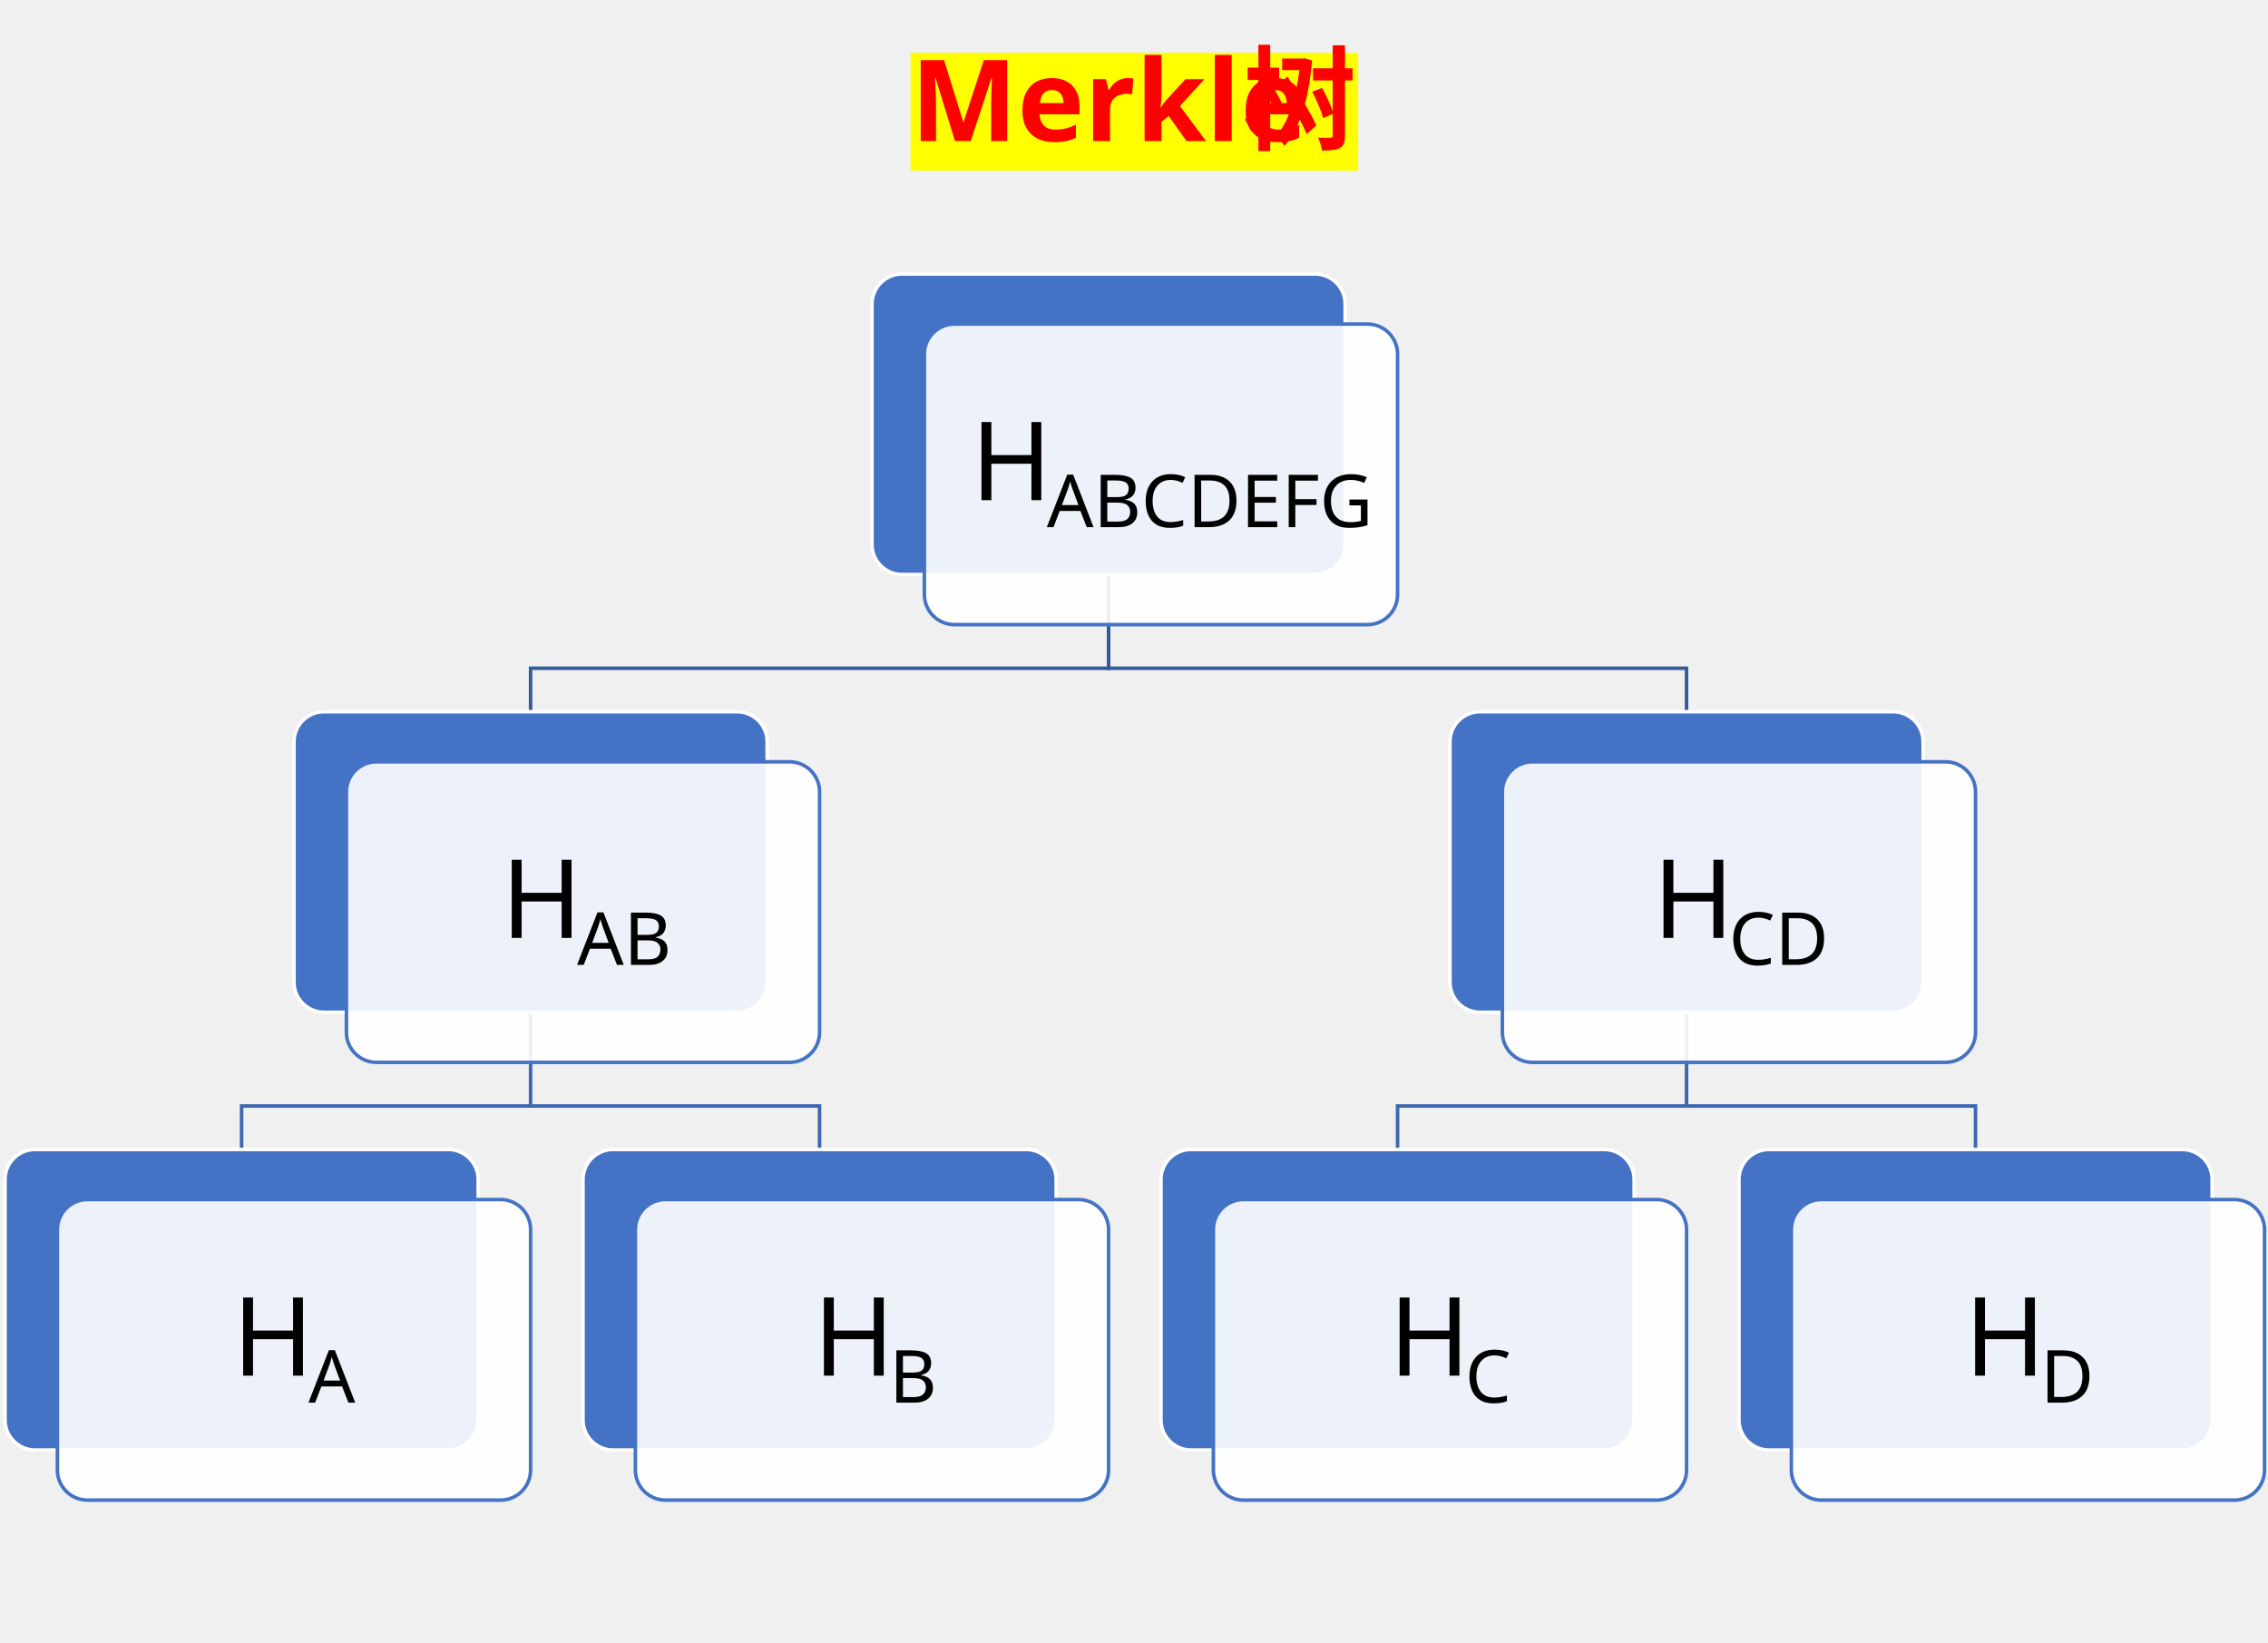
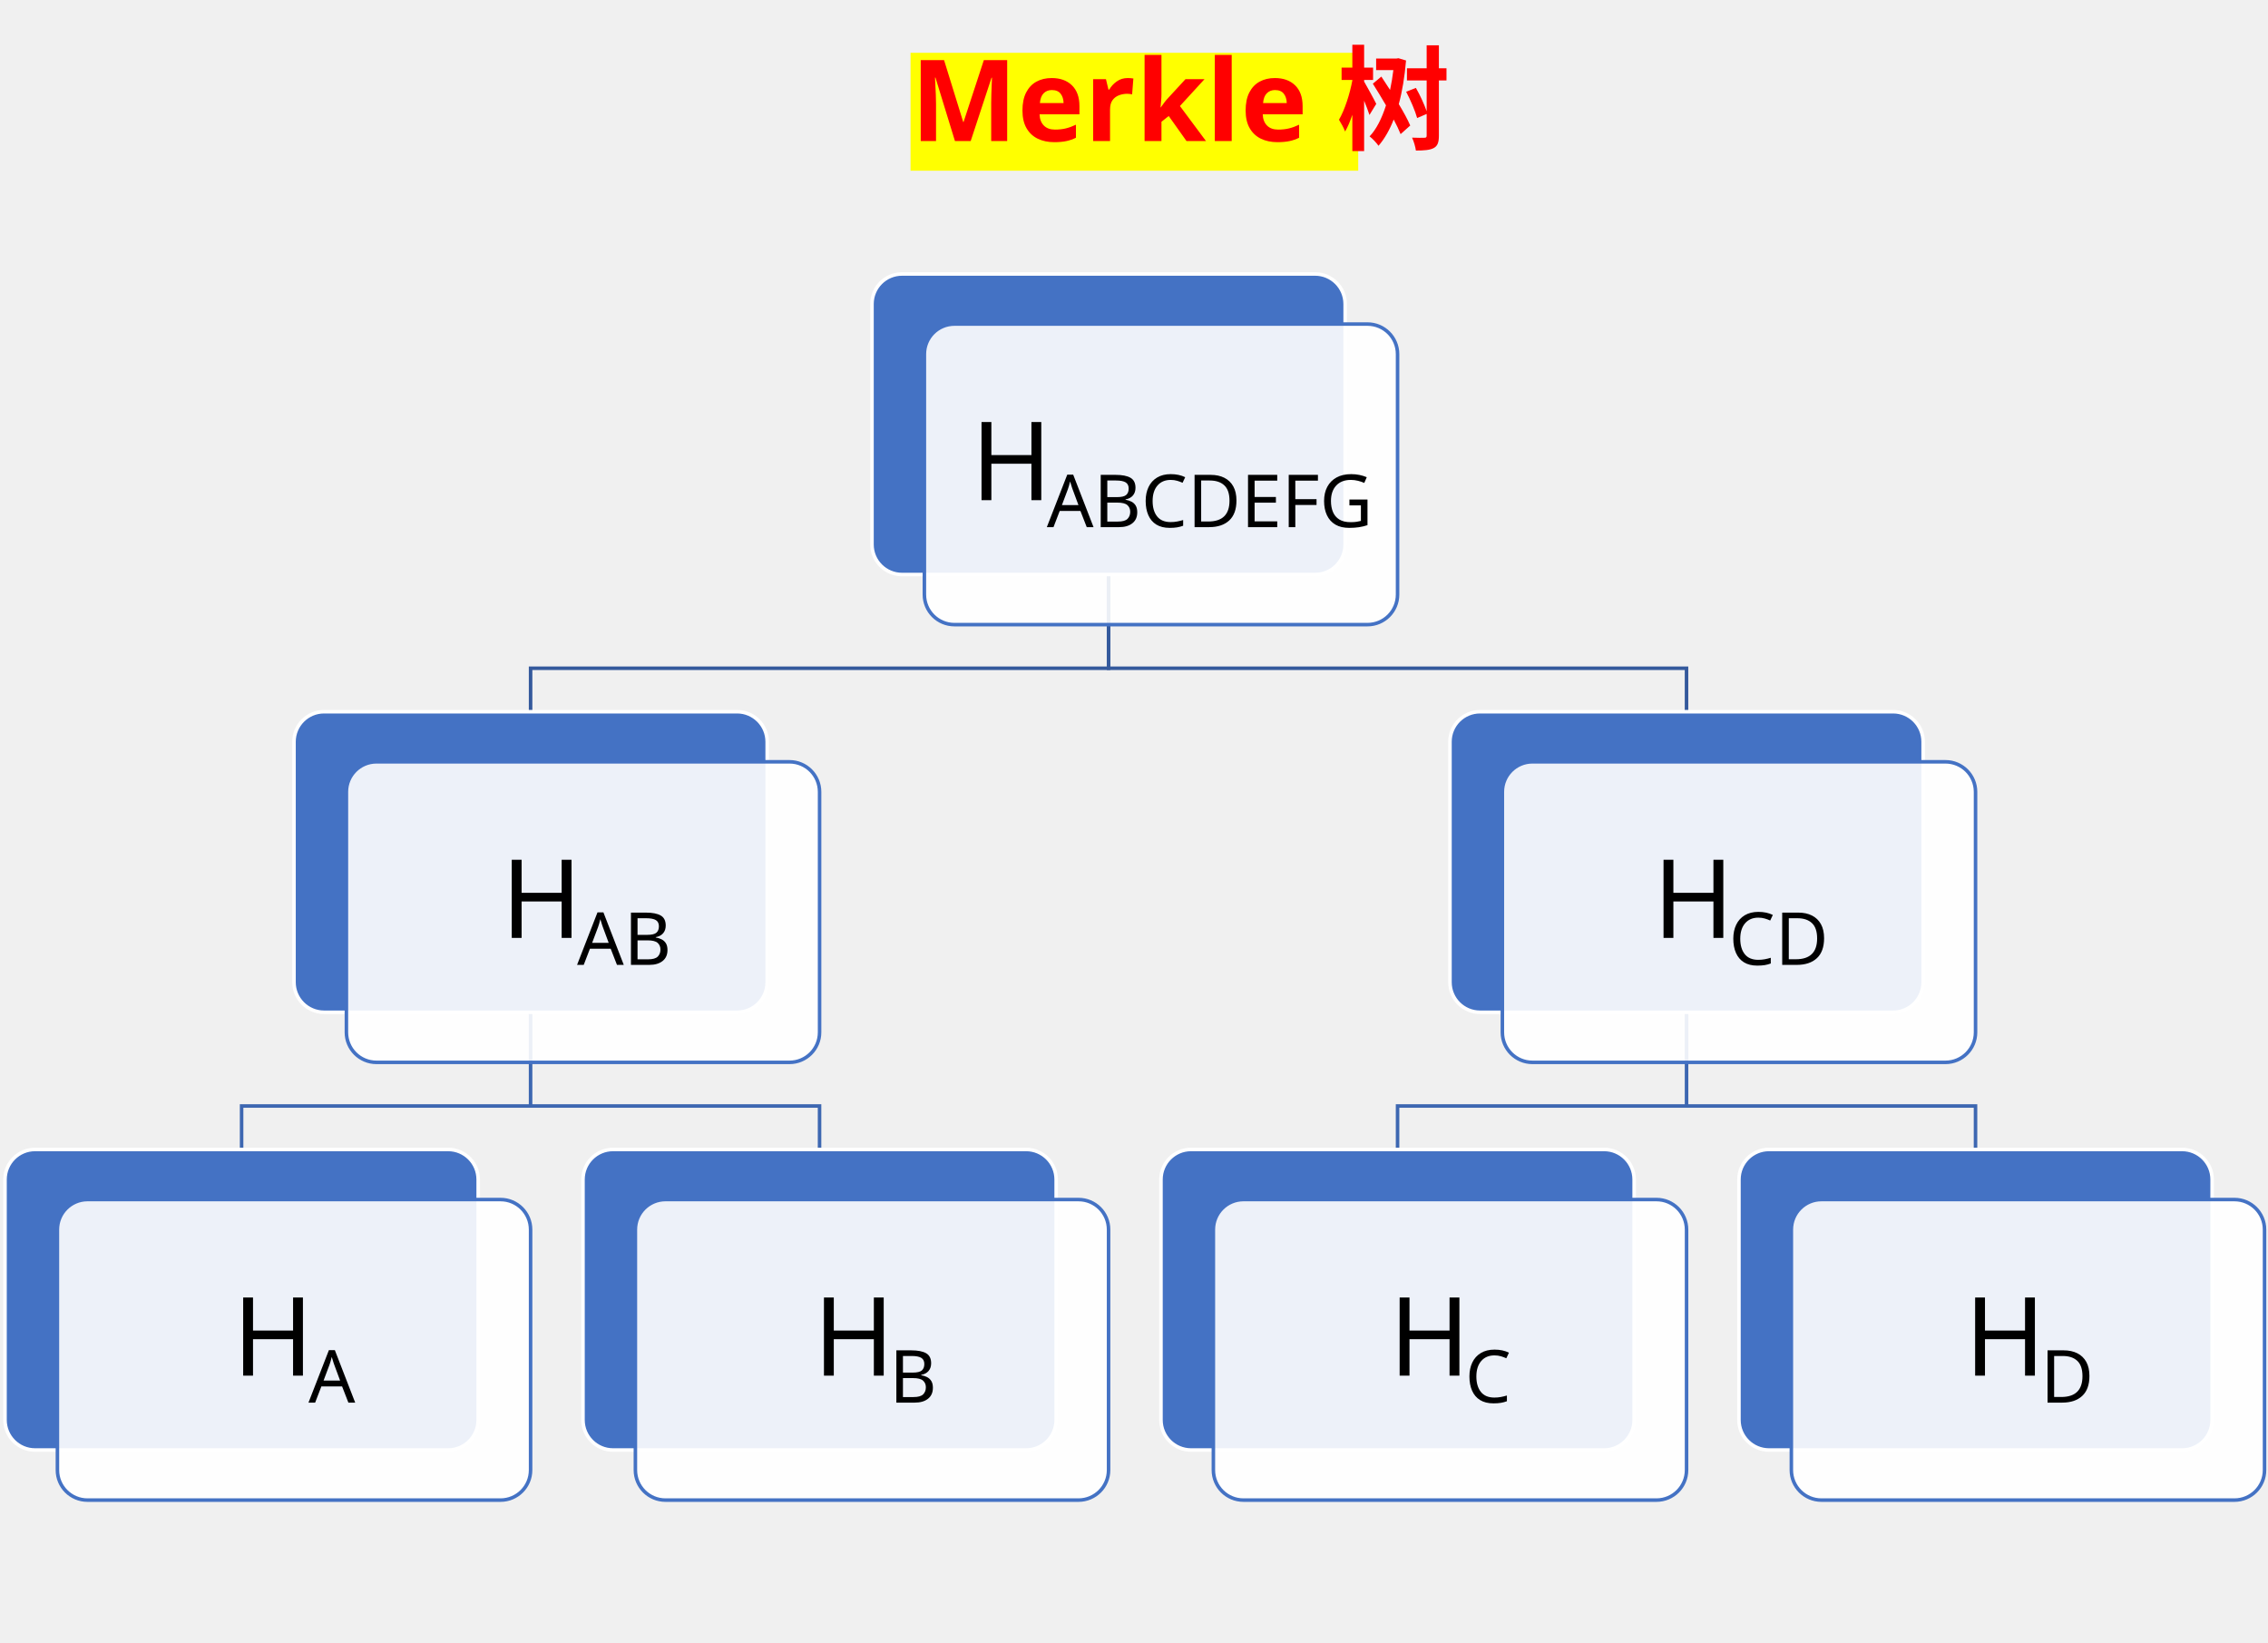
<svg xmlns="http://www.w3.org/2000/svg" xml:space="preserve" width="2943" height="2131" overflow="hidden">
  <path fill="none" stroke="#3d67b1" stroke-miterlimit="8" stroke-width="4.583" d="M2188.5 1313.5v121.61h374.97v56.84M2188.47 1313.5v121.61H1813.5v56.84" />
  <path fill="none" stroke="#34599c" stroke-miterlimit="8" stroke-width="4.583" d="M1438.5 745.5v121.611h749.95v56.839" />
  <path fill="none" stroke="#3d67b1" stroke-miterlimit="8" stroke-width="4.583" d="M688.5 1313.5v121.61h374.97v56.84M688.47 1313.5v121.61H313.5v56.84" />
  <path fill="none" stroke="#34599c" stroke-miterlimit="8" stroke-width="4.583" d="M1438.45 745.5v121.611H688.5v56.839" />
  <path fill="#4472c4" fill-rule="evenodd" stroke="#fff" stroke-miterlimit="8" stroke-width="4.583" d="M1131.5 394.5c0-21.539 17.46-39 39-39h536c21.54 0 39 17.461 39 39v312c0 21.539-17.46 39-39 39h-536c-21.54 0-39-17.461-39-39Z" />
  <path fill="#fff" fill-opacity=".902" fill-rule="evenodd" stroke="#4472c4" stroke-miterlimit="8" stroke-width="4.583" d="M1199.5 459.5c0-21.539 17.46-39 39-39h536c21.54 0 39 17.461 39 39v311.999c0 21.539-17.46 39-39 39h-536c-21.54 0-39-17.461-39-39Z" />
  <text font-family="DengXian,DengXian_MSFontService,sans-serif" font-size="142" font-weight="400" transform="translate(1259.87 649)">H</text>
  <text font-family="DengXian,DengXian_MSFontService,sans-serif" font-size="95" font-weight="400" transform="translate(1358.39 684)">ABCDEFG</text>
  <path fill="#4472c4" fill-rule="evenodd" stroke="#fff" stroke-miterlimit="8" stroke-width="4.583" d="M381.5 962.5c0-21.54 17.46-39 39-39h536c21.54 0 39 17.46 39 39v312c0 21.54-17.46 39-39 39h-536c-21.54 0-39-17.46-39-39Z" />
  <path fill="#fff" fill-opacity=".902" fill-rule="evenodd" stroke="#4472c4" stroke-miterlimit="8" stroke-width="4.583" d="M449.5 1027.5c0-21.54 17.46-39 39-39h536c21.54 0 39 17.46 39 39v312c0 21.54-17.46 39-39 39h-536c-21.54 0-39-17.46-39-39Z" />
  <text font-family="DengXian,DengXian_MSFontService,sans-serif" font-size="142" font-weight="400" transform="translate(650.29 1217)">H</text>
  <text font-family="DengXian,DengXian_MSFontService,sans-serif" font-size="95" font-weight="400" transform="translate(748.81 1252)">AB</text>
  <path fill="#4472c4" fill-rule="evenodd" stroke="#fff" stroke-miterlimit="8" stroke-width="4.583" d="M6.5 1530.5c0-21.54 17.461-39 39-39h536c21.54 0 39 17.46 39 39v312c0 21.54-17.46 39-39 39h-536c-21.539 0-39-17.46-39-39Z" />
  <path fill="#fff" fill-opacity=".902" fill-rule="evenodd" stroke="#4472c4" stroke-miterlimit="8" stroke-width="4.583" d="M74.5 1595.5c0-21.54 17.461-39 39-39h536c21.54 0 39 17.46 39 39v312c0 21.54-17.46 39-39 39h-536c-21.539 0-39-17.46-39-39Z" />
  <text font-family="DengXian,DengXian_MSFontService,sans-serif" font-size="142" font-weight="400" transform="translate(301.77 1785)">H</text>
  <text font-family="DengXian,DengXian_MSFontService,sans-serif" font-size="95" font-weight="400" transform="translate(400.29 1820)">A</text>
  <path fill="#4472c4" fill-rule="evenodd" stroke="#fff" stroke-miterlimit="8" stroke-width="4.583" d="M756.5 1530.5c0-21.54 17.46-39 39-39h536c21.54 0 39 17.46 39 39v312c0 21.54-17.46 39-39 39h-536c-21.54 0-39-17.46-39-39Z" />
  <path fill="#fff" fill-opacity=".902" fill-rule="evenodd" stroke="#4472c4" stroke-miterlimit="8" stroke-width="4.583" d="M824.5 1595.5c0-21.54 17.46-39 39-39h536c21.54 0 39 17.46 39 39v312c0 21.54-17.46 39-39 39h-536c-21.54 0-39-17.46-39-39Z" />
  <text font-family="DengXian,DengXian_MSFontService,sans-serif" font-size="142" font-weight="400" transform="translate(1055.4 1785)">H</text>
  <text font-family="DengXian,DengXian_MSFontService,sans-serif" font-size="95" font-weight="400" transform="translate(1153.92 1820)">B</text>
  <path fill="#4472c4" fill-rule="evenodd" stroke="#fff" stroke-miterlimit="8" stroke-width="4.583" d="M1881.5 962.5c0-21.54 17.46-39 39-39h536c21.54 0 39 17.46 39 39v312c0 21.54-17.46 39-39 39h-536c-21.54 0-39-17.46-39-39Z" />
  <path fill="#fff" fill-opacity=".902" fill-rule="evenodd" stroke="#4472c4" stroke-miterlimit="8" stroke-width="4.583" d="M1949.5 1027.5c0-21.54 17.46-39 39-39h536c21.54 0 39 17.46 39 39v312c0 21.54-17.46 39-39 39h-536c-21.54 0-39-17.46-39-39Z" />
  <text font-family="DengXian,DengXian_MSFontService,sans-serif" font-size="142" font-weight="400" transform="translate(2144.86 1217)">H</text>
  <text font-family="DengXian,DengXian_MSFontService,sans-serif" font-size="95" font-weight="400" transform="translate(2243.37 1252)">CD</text>
  <path fill="#4472c4" fill-rule="evenodd" stroke="#fff" stroke-miterlimit="8" stroke-width="4.583" d="M1506.5 1530.5c0-21.54 17.46-39 39-39h536c21.54 0 39 17.46 39 39v312c0 21.54-17.46 39-39 39h-536c-21.54 0-39-17.46-39-39Z" />
  <path fill="#fff" fill-opacity=".902" fill-rule="evenodd" stroke="#4472c4" stroke-miterlimit="8" stroke-width="4.583" d="M1574.5 1595.5c0-21.54 17.46-39 39-39h536c21.54 0 39 17.46 39 39v312c0 21.54-17.46 39-39 39h-536c-21.54 0-39-17.46-39-39Z" />
  <text font-family="DengXian,DengXian_MSFontService,sans-serif" font-size="142" font-weight="400" transform="translate(1802.43 1785)">H</text>
  <text font-family="DengXian,DengXian_MSFontService,sans-serif" font-size="95" font-weight="400" transform="translate(1900.95 1820)">C</text>
  <path fill="#4472c4" fill-rule="evenodd" stroke="#fff" stroke-miterlimit="8" stroke-width="4.583" d="M2256.5 1530.5c0-21.54 17.46-39 39-39h536c21.54 0 39 17.46 39 39v312c0 21.54-17.46 39-39 39h-536c-21.54 0-39-17.46-39-39Z" />
  <path fill="#fff" fill-opacity=".902" fill-rule="evenodd" stroke="#4472c4" stroke-miterlimit="8" stroke-width="4.583" d="M2324.5 1595.5c0-21.54 17.46-39 39-39h536c21.54 0 39 17.46 39 39v312c0 21.54-17.46 39-39 39h-536c-21.54 0-39-17.46-39-39Z" />
  <text font-family="DengXian,DengXian_MSFontService,sans-serif" font-size="142" font-weight="400" transform="translate(2549.2 1785)">H</text>
  <text font-family="DengXian,DengXian_MSFontService,sans-serif" font-size="95" font-weight="400" transform="translate(2647.72 1820)">D</text>
  <path fill="#ff0" fill-rule="evenodd" d="M1181.53 68.517h431.41v153h-431.41ZM1612.94 68.517h149.53v153h-149.53Z" />
-   <text fill="red" font-family="DengXian Light,DengXian Light_MSFontService,sans-serif" font-size="147" font-weight="700" transform="translate(1181.53 183)">Merkle</text>
-   <text fill="red" font-family="DengXian Light,DengXian Light_MSFontService,sans-serif" font-size="147" font-weight="700" transform="translate(1612.94 183)">树</text>
+   <text fill="red" font-family="DengXian Light,DengXian Light_MSFontService,sans-serif" font-size="147" font-weight="700" transform="translate(1181.53 183)">Merkle 树</text>
</svg>
